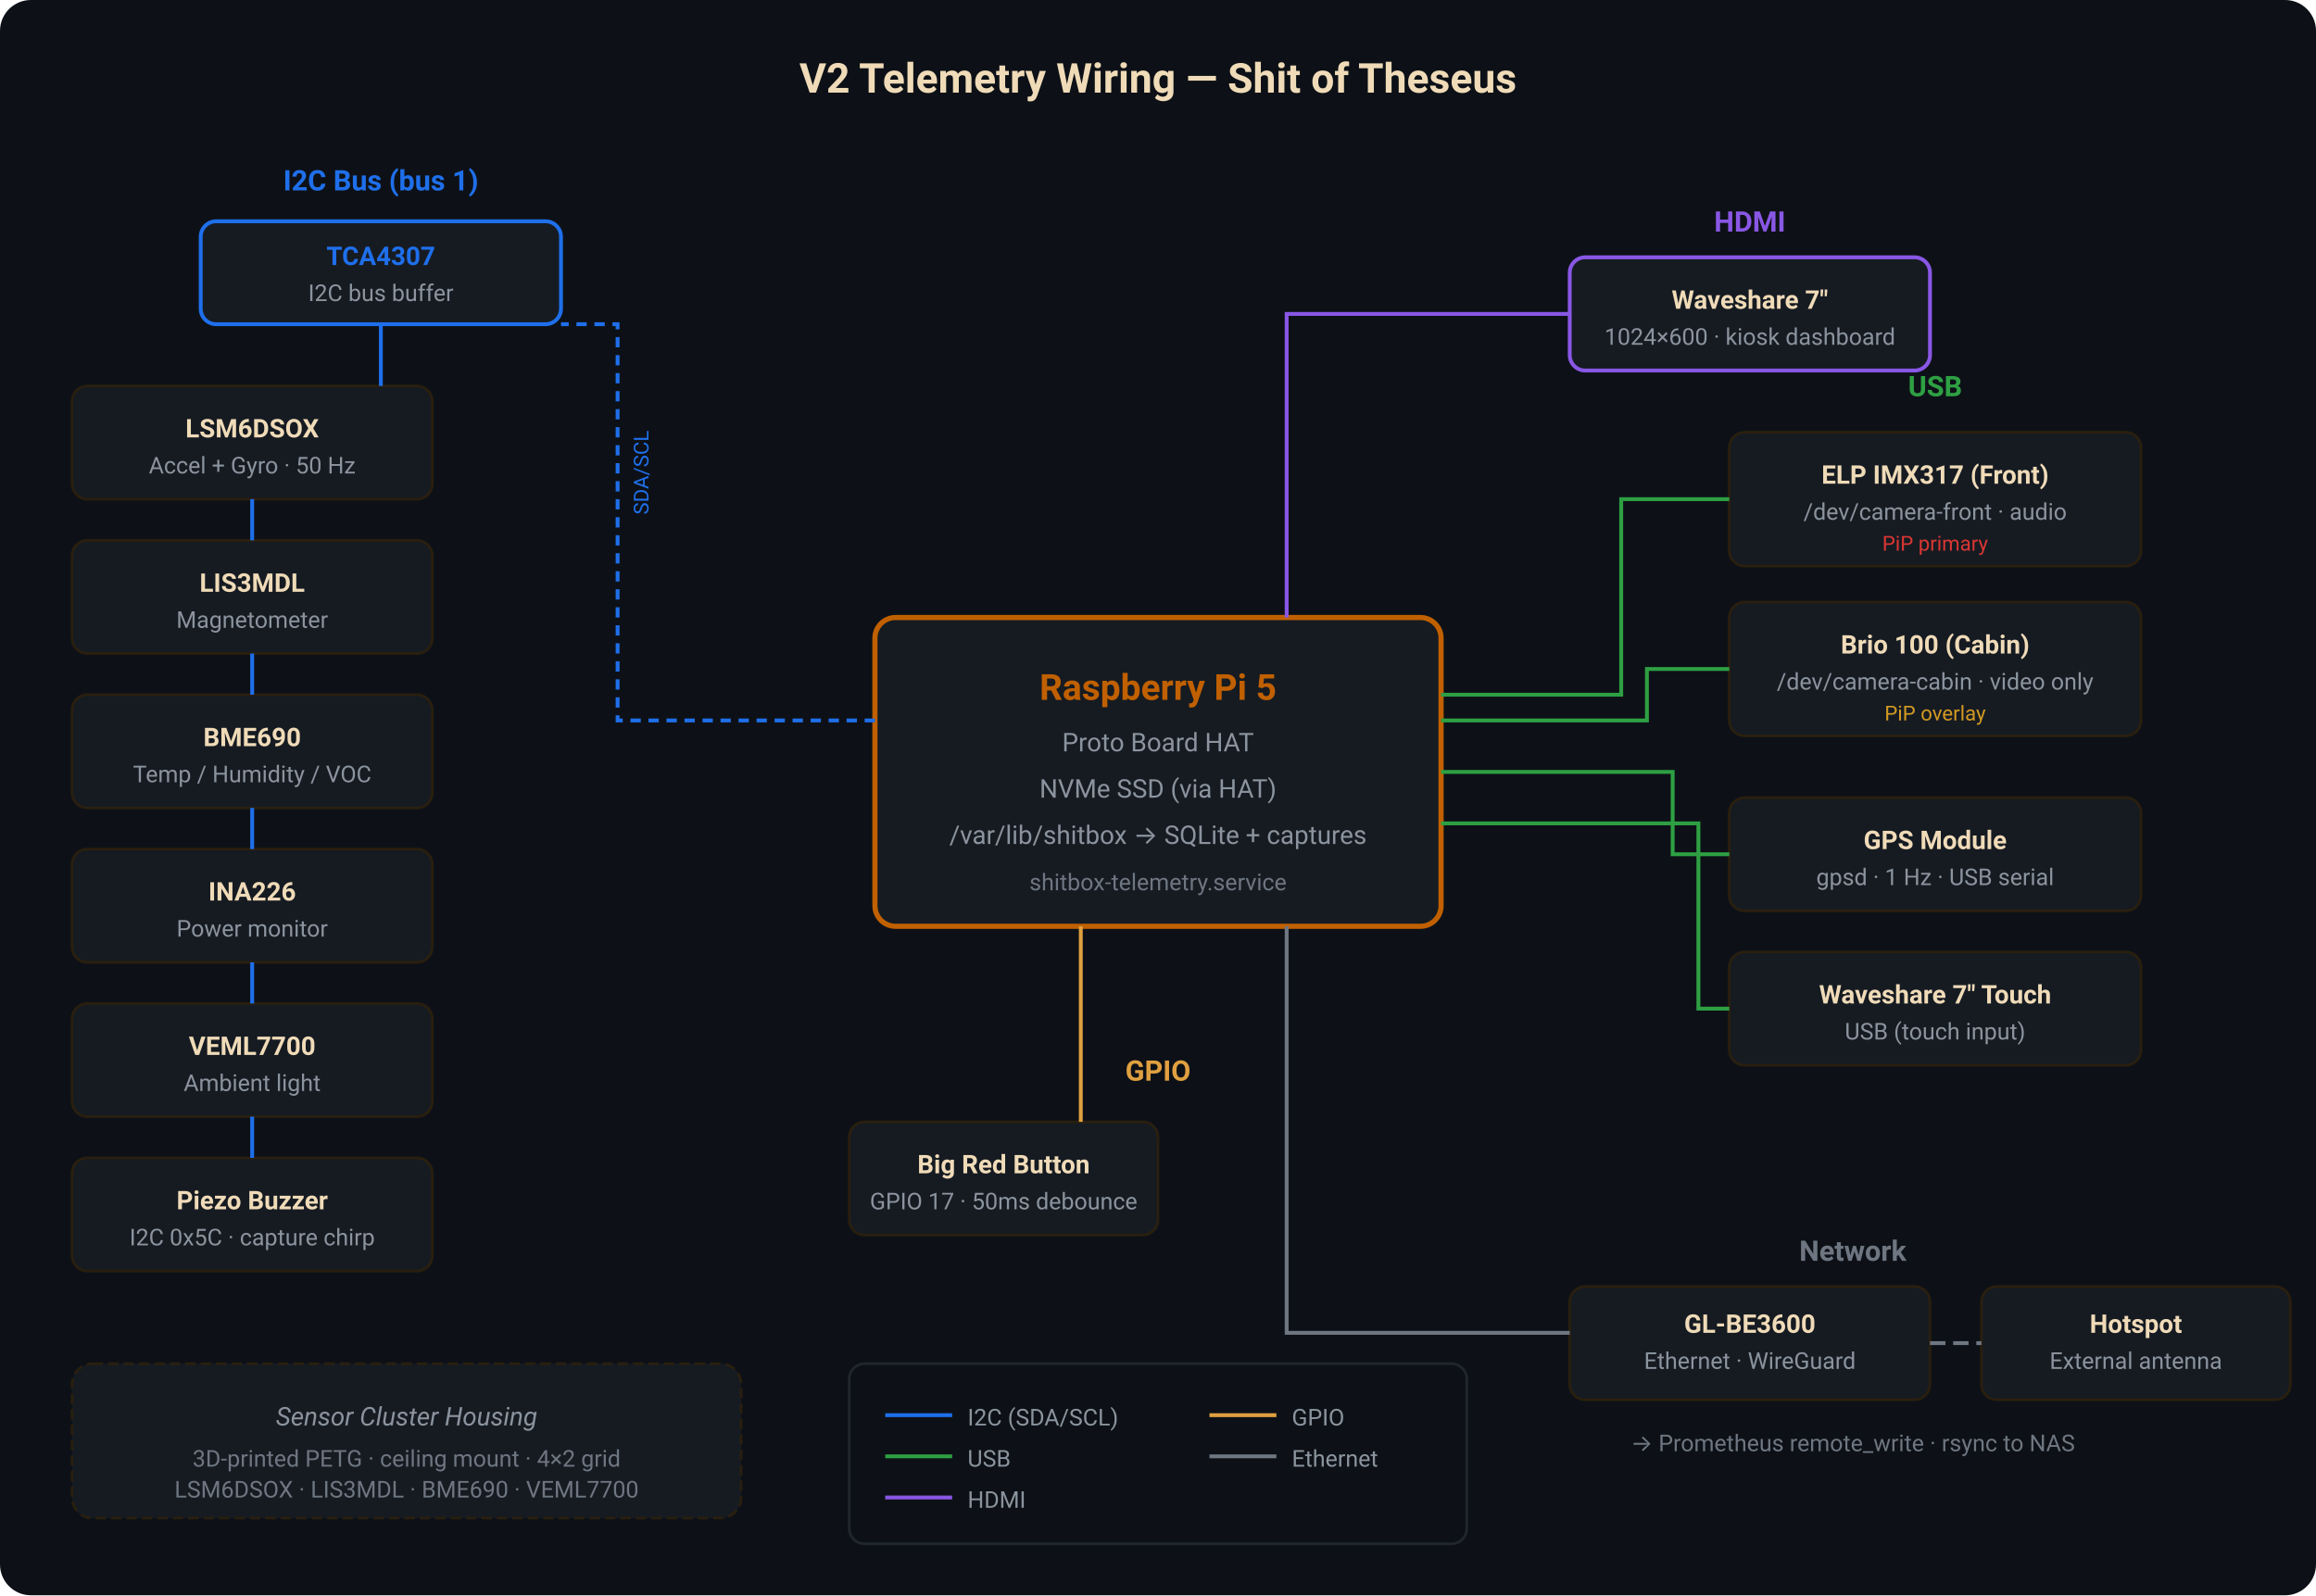
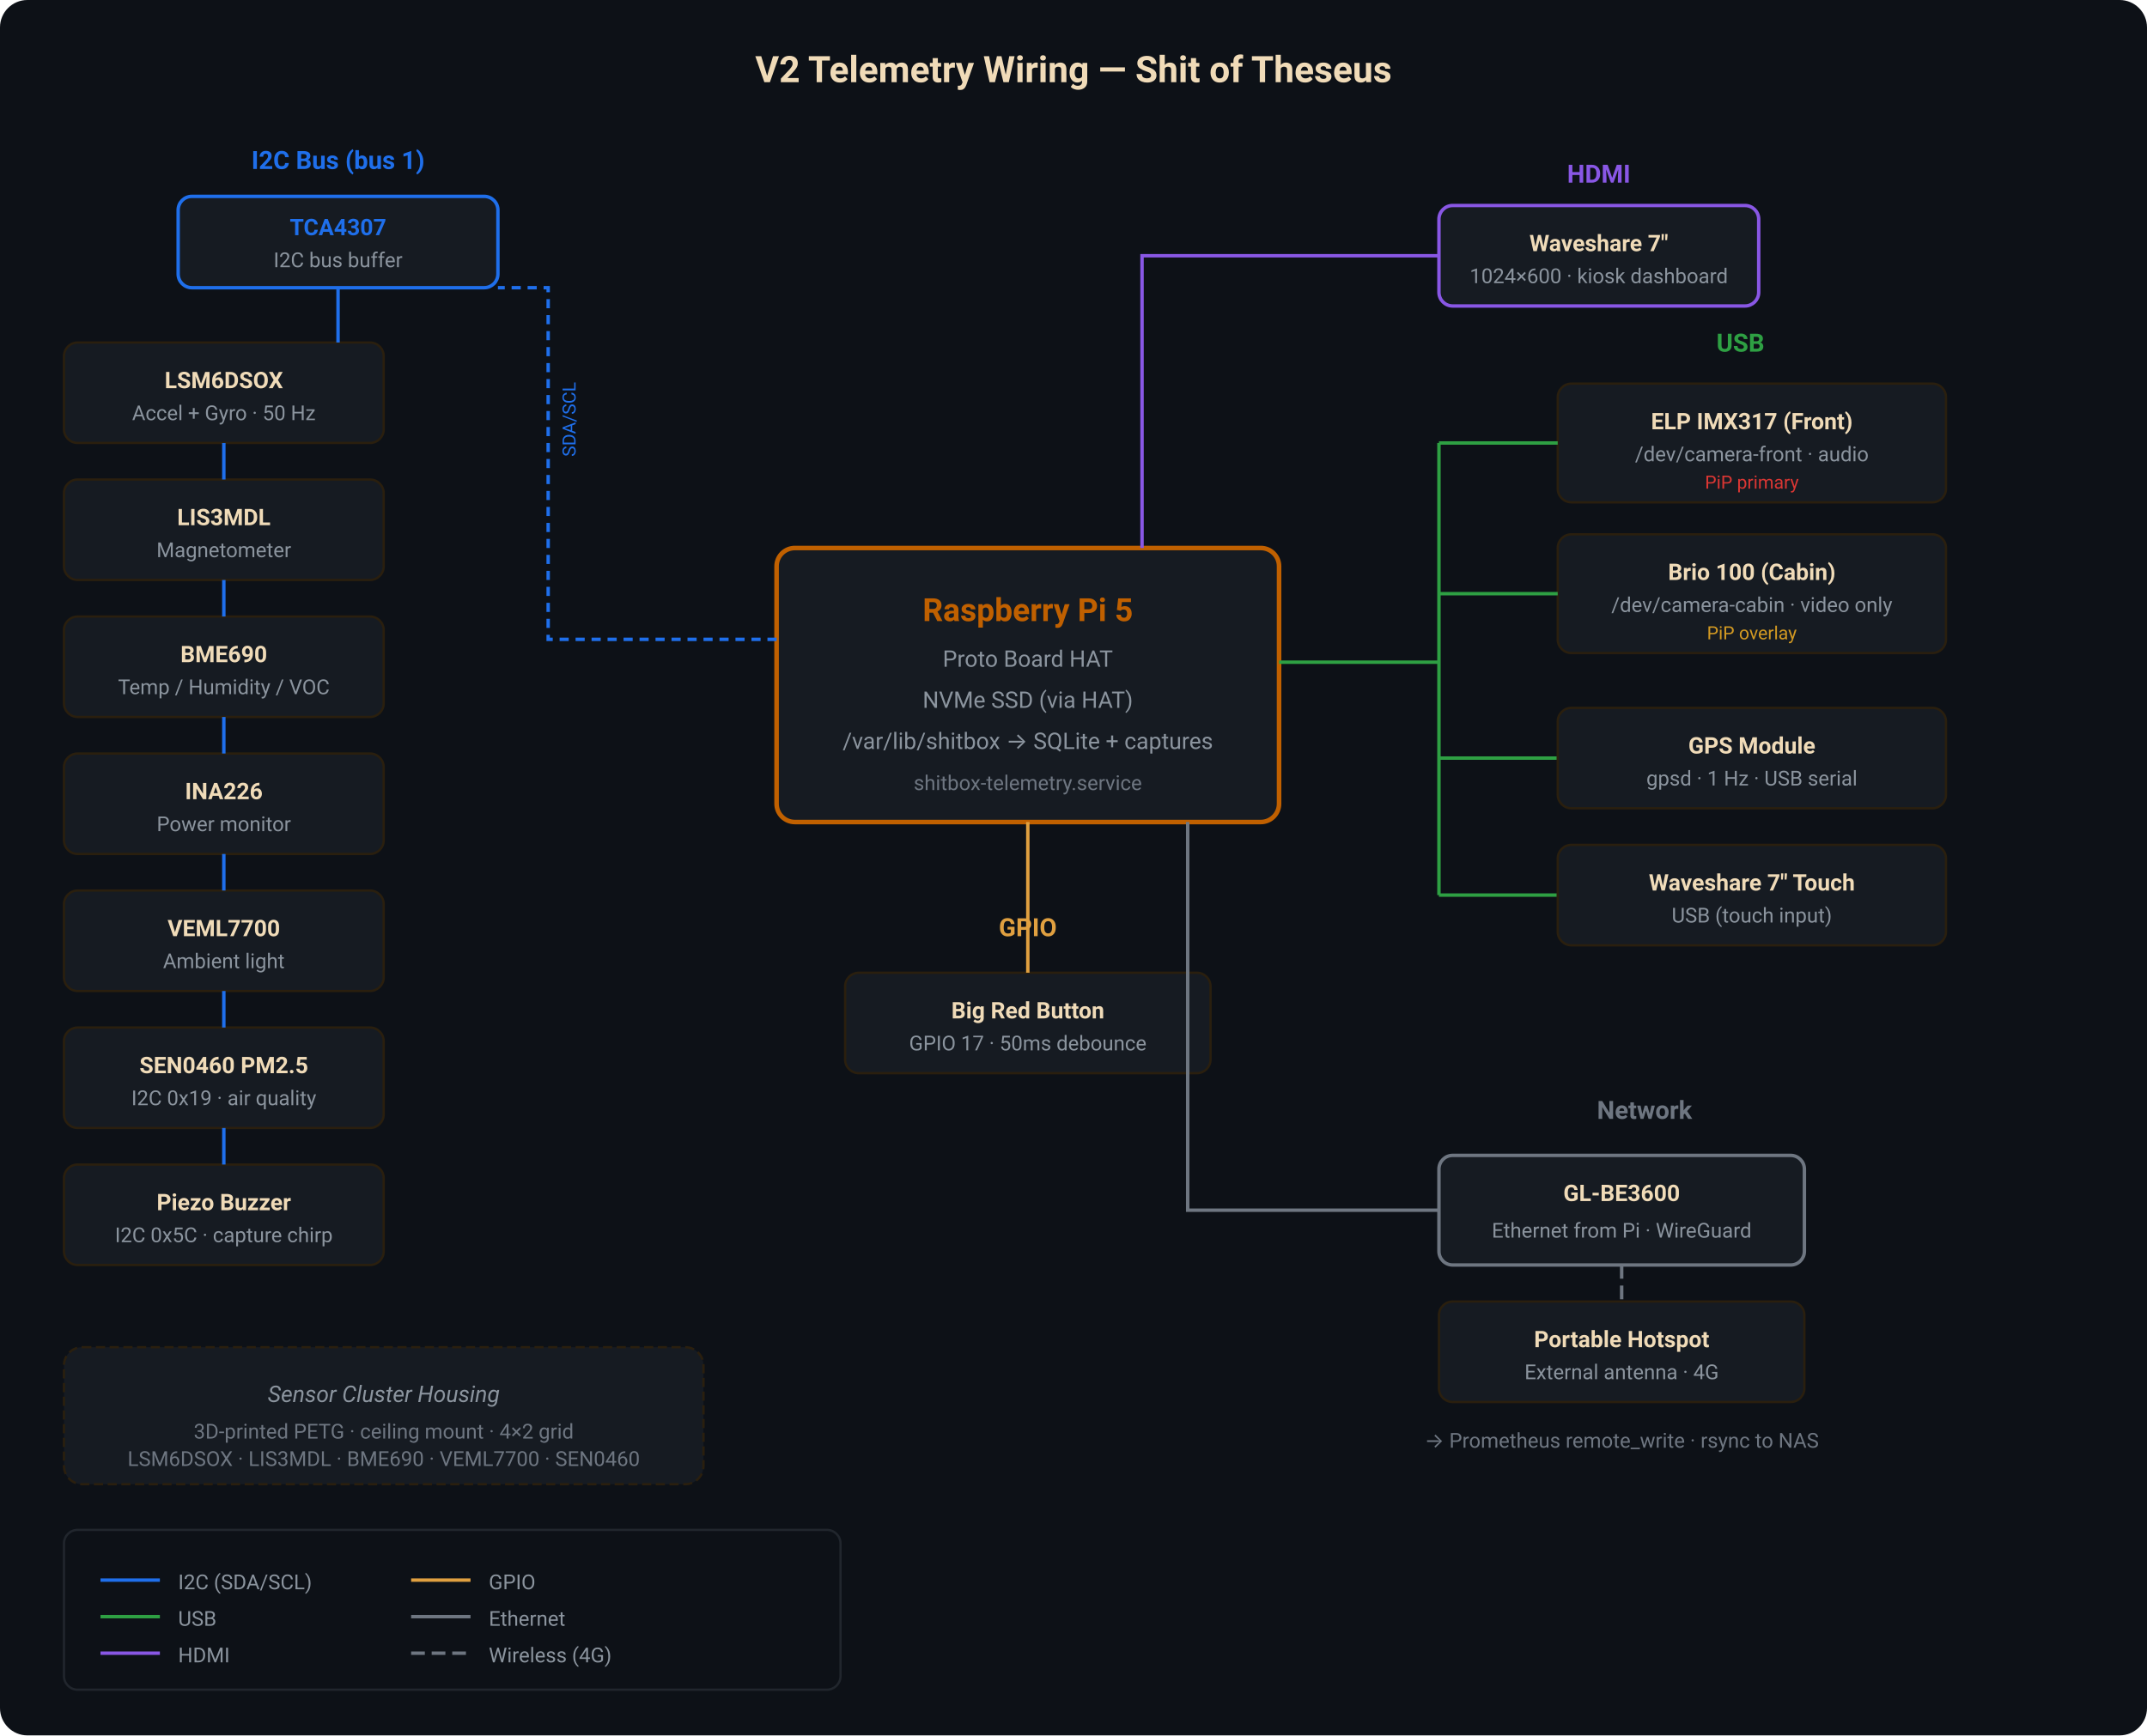
- <svg xmlns="http://www.w3.org/2000/svg" viewBox="0 0 900 620" font-family="-apple-system,BlinkMacSystemFont,'Segoe UI',Roboto,sans-serif">
-   <defs>
-     <marker id="arrow" markerWidth="8" markerHeight="6" refX="8" refY="3" orient="auto">
-       <path d="M0,0 L8,3 L0,6" fill="none" stroke="#8b949e" stroke-width="1" />
-     </marker>
-   </defs>
-   <rect width="900" height="620" rx="12" fill="#0d1117" />
-   <text x="450" y="36" text-anchor="middle" fill="#f0dbb8" font-size="16" font-weight="600">V2 Telemetry Wiring — Shit of Theseus</text>
+ <svg xmlns="http://www.w3.org/2000/svg" viewBox="0 0 940 760" font-family="-apple-system,BlinkMacSystemFont,'Segoe UI',Roboto,sans-serif">
+   <style>
+     a:hover rect { stroke-width: 2; }
+     a { cursor: pointer; }
+   </style>
+   <rect width="940" height="760" rx="12" fill="#0d1117" />
+   <text x="470" y="36" text-anchor="middle" fill="#f0dbb8" font-size="16" font-weight="600">V2 Telemetry Wiring — Shit of Theseus</text>
  <rect x="340" y="240" width="220" height="120" rx="8" fill="#161b22" stroke="#c06000" stroke-width="2" />
  <text x="450" y="272" text-anchor="middle" fill="#c06000" font-size="14" font-weight="700">Raspberry Pi 5</text>
  <text x="450" y="292" text-anchor="middle" fill="#8b949e" font-size="10">Proto Board HAT</text>
  <text x="450" y="310" text-anchor="middle" fill="#8b949e" font-size="10">NVMe SSD (via HAT)</text>
  <text x="450" y="328" text-anchor="middle" fill="#8b949e" font-size="10">/var/lib/shitbox → SQLite + captures</text>
  <text x="450" y="346" text-anchor="middle" fill="#6e7681" font-size="9">shitbox-telemetry.service</text>
  <text x="148" y="74" text-anchor="middle" fill="#1f6feb" font-size="11" font-weight="600">I2C Bus (bus 1)</text>
  <rect x="78" y="86" width="140" height="40" rx="6" fill="#161b22" stroke="#1f6feb" stroke-width="1.5" />
  <text x="148" y="103" text-anchor="middle" fill="#1f6feb" font-size="10" font-weight="600">TCA4307</text>
  <text x="148" y="117" text-anchor="middle" fill="#8b949e" font-size="9">I2C bus buffer</text>
  <path d="M340,280 L240,280 L240,126 L218,126" fill="none" stroke="#1f6feb" stroke-width="1.5" stroke-dasharray="4,3" />
  <text x="252" y="200" fill="#1f6feb" font-size="8" transform="rotate(-90,252,200)">SDA/SCL</text>
-   <rect x="28" y="150" width="140" height="44" rx="6" fill="#161b22" stroke="#2a1f0e" stroke-width="1" />
-   <text x="98" y="170" text-anchor="middle" fill="#f0dbb8" font-size="10" font-weight="600">LSM6DSOX</text>
-   <text x="98" y="184" text-anchor="middle" fill="#8b949e" font-size="9">Accel + Gyro · 50 Hz</text>
+   <a href="#hw-lsm6dsox" target="_parent">
+     <rect x="28" y="150" width="140" height="44" rx="6" fill="#161b22" stroke="#2a1f0e" stroke-width="1" />
+     <text x="98" y="170" text-anchor="middle" fill="#f0dbb8" font-size="10" font-weight="600">LSM6DSOX</text>
+     <text x="98" y="184" text-anchor="middle" fill="#8b949e" font-size="9">Accel + Gyro · 50 Hz</text>
+   </a>
  <line x1="148" y1="126" x2="148" y2="150" stroke="#1f6feb" stroke-width="1.5" />
-   <rect x="28" y="210" width="140" height="44" rx="6" fill="#161b22" stroke="#2a1f0e" stroke-width="1" />
-   <text x="98" y="230" text-anchor="middle" fill="#f0dbb8" font-size="10" font-weight="600">LIS3MDL</text>
-   <text x="98" y="244" text-anchor="middle" fill="#8b949e" font-size="9">Magnetometer</text>
+   <a href="#hw-lis3mdl" target="_parent">
+     <rect x="28" y="210" width="140" height="44" rx="6" fill="#161b22" stroke="#2a1f0e" stroke-width="1" />
+     <text x="98" y="230" text-anchor="middle" fill="#f0dbb8" font-size="10" font-weight="600">LIS3MDL</text>
+     <text x="98" y="244" text-anchor="middle" fill="#8b949e" font-size="9">Magnetometer</text>
+   </a>
  <line x1="98" y1="194" x2="98" y2="210" stroke="#1f6feb" stroke-width="1.5" />
-   <rect x="28" y="270" width="140" height="44" rx="6" fill="#161b22" stroke="#2a1f0e" stroke-width="1" />
-   <text x="98" y="290" text-anchor="middle" fill="#f0dbb8" font-size="10" font-weight="600">BME690</text>
-   <text x="98" y="304" text-anchor="middle" fill="#8b949e" font-size="9">Temp / Humidity / VOC</text>
+   <a href="#hw-bme690" target="_parent">
+     <rect x="28" y="270" width="140" height="44" rx="6" fill="#161b22" stroke="#2a1f0e" stroke-width="1" />
+     <text x="98" y="290" text-anchor="middle" fill="#f0dbb8" font-size="10" font-weight="600">BME690</text>
+     <text x="98" y="304" text-anchor="middle" fill="#8b949e" font-size="9">Temp / Humidity / VOC</text>
+   </a>
  <line x1="98" y1="254" x2="98" y2="270" stroke="#1f6feb" stroke-width="1.5" />
-   <rect x="28" y="330" width="140" height="44" rx="6" fill="#161b22" stroke="#2a1f0e" stroke-width="1" />
-   <text x="98" y="350" text-anchor="middle" fill="#f0dbb8" font-size="10" font-weight="600">INA226</text>
-   <text x="98" y="364" text-anchor="middle" fill="#8b949e" font-size="9">Power monitor</text>
+   <a href="#hw-ina226" target="_parent">
+     <rect x="28" y="330" width="140" height="44" rx="6" fill="#161b22" stroke="#2a1f0e" stroke-width="1" />
+     <text x="98" y="350" text-anchor="middle" fill="#f0dbb8" font-size="10" font-weight="600">INA226</text>
+     <text x="98" y="364" text-anchor="middle" fill="#8b949e" font-size="9">Power monitor</text>
+   </a>
  <line x1="98" y1="314" x2="98" y2="330" stroke="#1f6feb" stroke-width="1.5" />
-   <rect x="28" y="390" width="140" height="44" rx="6" fill="#161b22" stroke="#2a1f0e" stroke-width="1" />
-   <text x="98" y="410" text-anchor="middle" fill="#f0dbb8" font-size="10" font-weight="600">VEML7700</text>
-   <text x="98" y="424" text-anchor="middle" fill="#8b949e" font-size="9">Ambient light</text>
+   <a href="#hw-veml7700" target="_parent">
+     <rect x="28" y="390" width="140" height="44" rx="6" fill="#161b22" stroke="#2a1f0e" stroke-width="1" />
+     <text x="98" y="410" text-anchor="middle" fill="#f0dbb8" font-size="10" font-weight="600">VEML7700</text>
+     <text x="98" y="424" text-anchor="middle" fill="#8b949e" font-size="9">Ambient light</text>
+   </a>
  <line x1="98" y1="374" x2="98" y2="390" stroke="#1f6feb" stroke-width="1.5" />
-   <rect x="28" y="450" width="140" height="44" rx="6" fill="#161b22" stroke="#2a1f0e" stroke-width="1" />
-   <text x="98" y="470" text-anchor="middle" fill="#f0dbb8" font-size="10" font-weight="600">Piezo Buzzer</text>
-   <text x="98" y="484" text-anchor="middle" fill="#8b949e" font-size="9">I2C 0x5C · capture chirp</text>
+   <a href="#hw-sen0460" target="_parent">
+     <rect x="28" y="450" width="140" height="44" rx="6" fill="#161b22" stroke="#2a1f0e" stroke-width="1" />
+     <text x="98" y="470" text-anchor="middle" fill="#f0dbb8" font-size="10" font-weight="600">SEN0460 PM2.5</text>
+     <text x="98" y="484" text-anchor="middle" fill="#8b949e" font-size="9">I2C 0x19 · air quality</text>
+   </a>
  <line x1="98" y1="434" x2="98" y2="450" stroke="#1f6feb" stroke-width="1.5" />
+   <a href="#hw-buzzer" target="_parent">
+     <rect x="28" y="510" width="140" height="44" rx="6" fill="#161b22" stroke="#2a1f0e" stroke-width="1" />
+     <text x="98" y="530" text-anchor="middle" fill="#f0dbb8" font-size="10" font-weight="600">Piezo Buzzer</text>
+     <text x="98" y="544" text-anchor="middle" fill="#8b949e" font-size="9">I2C 0x5C · capture chirp</text>
+   </a>
+   <line x1="98" y1="494" x2="98" y2="510" stroke="#1f6feb" stroke-width="1.5" />
  <text x="18" y="155" fill="#1f6feb" font-size="8" transform="rotate(-90,18,260)">Qwiic chain (daisy-chained)</text>
-   <text x="752" y="154" text-anchor="middle" fill="#2ea043" font-size="11" font-weight="600">USB</text>
-   <rect x="672" y="168" width="160" height="52" rx="6" fill="#161b22" stroke="#2a1f0e" stroke-width="1" />
-   <text x="752" y="188" text-anchor="middle" fill="#f0dbb8" font-size="10" font-weight="600">ELP IMX317 (Front)</text>
-   <text x="752" y="202" text-anchor="middle" fill="#8b949e" font-size="9">/dev/camera-front · audio</text>
-   <text x="752" y="214" text-anchor="middle" fill="#da3633" font-size="8">PiP primary</text>
-   <rect x="672" y="234" width="160" height="52" rx="6" fill="#161b22" stroke="#2a1f0e" stroke-width="1" />
-   <text x="752" y="254" text-anchor="middle" fill="#f0dbb8" font-size="10" font-weight="600">Brio 100 (Cabin)</text>
-   <text x="752" y="268" text-anchor="middle" fill="#8b949e" font-size="9">/dev/camera-cabin · video only</text>
-   <text x="752" y="280" text-anchor="middle" fill="#d29922" font-size="8">PiP overlay</text>
-   <path d="M560,270 L630,270 L630,194 L672,194" fill="none" stroke="#2ea043" stroke-width="1.5" />
-   <path d="M560,280 L640,280 L640,260 L672,260" fill="none" stroke="#2ea043" stroke-width="1.5" />
-   <rect x="672" y="310" width="160" height="44" rx="6" fill="#161b22" stroke="#2a1f0e" stroke-width="1" />
-   <text x="752" y="330" text-anchor="middle" fill="#f0dbb8" font-size="10" font-weight="600">GPS Module</text>
-   <text x="752" y="344" text-anchor="middle" fill="#8b949e" font-size="9">gpsd · 1 Hz · USB serial</text>
-   <path d="M560,300 L650,300 L650,332 L672,332" fill="none" stroke="#2ea043" stroke-width="1.5" />
-   <rect x="672" y="370" width="160" height="44" rx="6" fill="#161b22" stroke="#2a1f0e" stroke-width="1" />
-   <text x="752" y="390" text-anchor="middle" fill="#f0dbb8" font-size="10" font-weight="600">Waveshare 7" Touch</text>
-   <text x="752" y="404" text-anchor="middle" fill="#8b949e" font-size="9">USB (touch input)</text>
-   <path d="M560,320 L660,320 L660,392 L672,392" fill="none" stroke="#2ea043" stroke-width="1.5" />
-   <text x="450" y="420" text-anchor="middle" fill="#e0a040" font-size="11" font-weight="600">GPIO</text>
-   <rect x="330" y="436" width="120" height="44" rx="6" fill="#161b22" stroke="#2a1f0e" stroke-width="1" />
-   <text x="390" y="456" text-anchor="middle" fill="#f0dbb8" font-size="10" font-weight="600">Big Red Button</text>
-   <text x="390" y="470" text-anchor="middle" fill="#8b949e" font-size="9">GPIO 17 · 50ms debounce</text>
-   <line x1="420" y1="360" x2="420" y2="436" stroke="#e0a040" stroke-width="1.5" />
-   <text x="680" y="90" text-anchor="middle" fill="#8957e5" font-size="11" font-weight="600">HDMI</text>
-   <rect x="610" y="100" width="140" height="44" rx="6" fill="#161b22" stroke="#8957e5" stroke-width="1.5" />
-   <text x="680" y="120" text-anchor="middle" fill="#f0dbb8" font-size="10" font-weight="600">Waveshare 7"</text>
-   <text x="680" y="134" text-anchor="middle" fill="#8b949e" font-size="9">1024×600 · kiosk dashboard</text>
-   <path d="M500,240 L500,122 L610,122" fill="none" stroke="#8957e5" stroke-width="1.5" />
+   <text x="762" y="154" text-anchor="middle" fill="#2ea043" font-size="11" font-weight="600">USB</text>
+   <a href="#hw-cameras" target="_parent">
+     <rect x="682" y="168" width="170" height="52" rx="6" fill="#161b22" stroke="#2a1f0e" stroke-width="1" />
+     <text x="767" y="188" text-anchor="middle" fill="#f0dbb8" font-size="10" font-weight="600">ELP IMX317 (Front)</text>
+     <text x="767" y="202" text-anchor="middle" fill="#8b949e" font-size="9">/dev/camera-front · audio</text>
+     <text x="767" y="214" text-anchor="middle" fill="#da3633" font-size="8">PiP primary</text>
+   </a>
+   <a href="#hw-cameras" target="_parent">
+     <rect x="682" y="234" width="170" height="52" rx="6" fill="#161b22" stroke="#2a1f0e" stroke-width="1" />
+     <text x="767" y="254" text-anchor="middle" fill="#f0dbb8" font-size="10" font-weight="600">Brio 100 (Cabin)</text>
+     <text x="767" y="268" text-anchor="middle" fill="#8b949e" font-size="9">/dev/camera-cabin · video only</text>
+     <text x="767" y="280" text-anchor="middle" fill="#d29922" font-size="8">PiP overlay</text>
+   </a>
+   <path d="M560,290 L630,290" fill="none" stroke="#2ea043" stroke-width="1.5" />
+   <line x1="630" y1="194" x2="630" y2="392" stroke="#2ea043" stroke-width="1.5" />
+   <line x1="630" y1="194" x2="682" y2="194" stroke="#2ea043" stroke-width="1.5" />
+   <line x1="630" y1="260" x2="682" y2="260" stroke="#2ea043" stroke-width="1.5" />
+   <line x1="630" y1="332" x2="682" y2="332" stroke="#2ea043" stroke-width="1.5" />
+   <line x1="630" y1="392" x2="682" y2="392" stroke="#2ea043" stroke-width="1.5" />
+   <a href="#hw-gps" target="_parent">
+     <rect x="682" y="310" width="170" height="44" rx="6" fill="#161b22" stroke="#2a1f0e" stroke-width="1" />
+     <text x="767" y="330" text-anchor="middle" fill="#f0dbb8" font-size="10" font-weight="600">GPS Module</text>
+     <text x="767" y="344" text-anchor="middle" fill="#8b949e" font-size="9">gpsd · 1 Hz · USB serial</text>
+   </a>
+   <a href="#hw-display" target="_parent">
+     <rect x="682" y="370" width="170" height="44" rx="6" fill="#161b22" stroke="#2a1f0e" stroke-width="1" />
+     <text x="767" y="390" text-anchor="middle" fill="#f0dbb8" font-size="10" font-weight="600">Waveshare 7" Touch</text>
+     <text x="767" y="404" text-anchor="middle" fill="#8b949e" font-size="9">USB (touch input)</text>
+   </a>
+   <text x="700" y="80" text-anchor="middle" fill="#8957e5" font-size="11" font-weight="600">HDMI</text>
+   <a href="#hw-display" target="_parent">
+     <rect x="630" y="90" width="140" height="44" rx="6" fill="#161b22" stroke="#8957e5" stroke-width="1.5" />
+     <text x="700" y="110" text-anchor="middle" fill="#f0dbb8" font-size="10" font-weight="600">Waveshare 7"</text>
+     <text x="700" y="124" text-anchor="middle" fill="#8b949e" font-size="9">1024×600 · kiosk dashboard</text>
+   </a>
+   <path d="M500,240 L500,112 L630,112" fill="none" stroke="#8957e5" stroke-width="1.5" />
+   <text x="450" y="410" text-anchor="middle" fill="#e0a040" font-size="11" font-weight="600">GPIO</text>
+   <a href="#hw-button" target="_parent">
+     <rect x="370" y="426" width="160" height="44" rx="6" fill="#161b22" stroke="#2a1f0e" stroke-width="1" />
+     <text x="450" y="446" text-anchor="middle" fill="#f0dbb8" font-size="10" font-weight="600">Big Red Button</text>
+     <text x="450" y="460" text-anchor="middle" fill="#8b949e" font-size="9">GPIO 17 · 50ms debounce</text>
+   </a>
+   <line x1="450" y1="360" x2="450" y2="426" stroke="#e0a040" stroke-width="1.5" />
  <text x="720" y="490" text-anchor="middle" fill="#6e7681" font-size="11" font-weight="600">Network</text>
-   <rect x="610" y="500" width="140" height="44" rx="6" fill="#161b22" stroke="#2a1f0e" stroke-width="1" />
-   <text x="680" y="518" text-anchor="middle" fill="#f0dbb8" font-size="10" font-weight="600">GL-BE3600</text>
-   <text x="680" y="532" text-anchor="middle" fill="#8b949e" font-size="9">Ethernet · WireGuard</text>
-   <path d="M500,360 L500,518 L610,518" fill="none" stroke="#6e7681" stroke-width="1.5" />
-   <rect x="770" y="500" width="120" height="44" rx="6" fill="#161b22" stroke="#2a1f0e" stroke-width="1" />
-   <text x="830" y="518" text-anchor="middle" fill="#f0dbb8" font-size="10" font-weight="600">Hotspot</text>
-   <text x="830" y="532" text-anchor="middle" fill="#8b949e" font-size="9">External antenna</text>
-   <path d="M750,522 L770,522" fill="none" stroke="#6e7681" stroke-width="1.5" stroke-dasharray="6,3" />
-   <text x="720" y="564" text-anchor="middle" fill="#6e7681" font-size="9">→ Prometheus remote_write · rsync to NAS</text>
-   <rect x="28" y="530" width="260" height="60" rx="8" fill="#161b22" stroke="#2a1f0e" stroke-width="1" stroke-dasharray="4,2" />
-   <text x="158" y="554" text-anchor="middle" fill="#8b949e" font-size="10" font-style="italic">Sensor Cluster Housing</text>
-   <text x="158" y="570" text-anchor="middle" fill="#6e7681" font-size="9">3D-printed PETG · ceiling mount · 4×2 grid</text>
-   <text x="158" y="582" text-anchor="middle" fill="#6e7681" font-size="9">LSM6DSOX · LIS3MDL · BME690 · VEML7700</text>
-   <rect x="330" y="530" width="240" height="70" rx="6" fill="#0d1117" stroke="#21262d" stroke-width="1" />
-   <line x1="344" y1="550" x2="370" y2="550" stroke="#1f6feb" stroke-width="1.5" />
-   <text x="376" y="554" fill="#8b949e" font-size="9">I2C (SDA/SCL)</text>
-   <line x1="344" y1="566" x2="370" y2="566" stroke="#2ea043" stroke-width="1.5" />
-   <text x="376" y="570" fill="#8b949e" font-size="9">USB</text>
-   <line x1="344" y1="582" x2="370" y2="582" stroke="#8957e5" stroke-width="1.5" />
-   <text x="376" y="586" fill="#8b949e" font-size="9">HDMI</text>
-   <line x1="470" y1="550" x2="496" y2="550" stroke="#e0a040" stroke-width="1.5" />
-   <text x="502" y="554" fill="#8b949e" font-size="9">GPIO</text>
-   <line x1="470" y1="566" x2="496" y2="566" stroke="#6e7681" stroke-width="1.5" />
-   <text x="502" y="570" fill="#8b949e" font-size="9">Ethernet</text>
+   <rect x="630" y="506" width="160" height="48" rx="6" fill="#161b22" stroke="#6e7681" stroke-width="1.5" />
+   <text x="710" y="526" text-anchor="middle" fill="#f0dbb8" font-size="10" font-weight="600">GL-BE3600</text>
+   <text x="710" y="542" text-anchor="middle" fill="#8b949e" font-size="9">Ethernet from Pi · WireGuard</text>
+   <path d="M520,360 L520,530 L630,530" fill="none" stroke="#6e7681" stroke-width="1.5" />
+   <rect x="630" y="570" width="160" height="44" rx="6" fill="#161b22" stroke="#2a1f0e" stroke-width="1" />
+   <text x="710" y="590" text-anchor="middle" fill="#f0dbb8" font-size="10" font-weight="600">Portable Hotspot</text>
+   <text x="710" y="604" text-anchor="middle" fill="#8b949e" font-size="9">External antenna · 4G</text>
+   <path d="M710,554 L710,570" fill="none" stroke="#6e7681" stroke-width="1.5" stroke-dasharray="6,3" />
+   <text x="710" y="634" text-anchor="middle" fill="#6e7681" font-size="9">→ Prometheus remote_write · rsync to NAS</text>
+   <a href="#hw-cluster" target="_parent">
+     <rect x="28" y="590" width="280" height="60" rx="8" fill="#161b22" stroke="#2a1f0e" stroke-width="1" stroke-dasharray="4,2" />
+     <text x="168" y="614" text-anchor="middle" fill="#8b949e" font-size="10" font-style="italic">Sensor Cluster Housing</text>
+     <text x="168" y="630" text-anchor="middle" fill="#6e7681" font-size="9">3D-printed PETG · ceiling mount · 4×2 grid</text>
+     <text x="168" y="642" text-anchor="middle" fill="#6e7681" font-size="9">LSM6DSOX · LIS3MDL · BME690 · VEML7700 · SEN0460</text>
+   </a>
+   <rect x="28" y="670" width="340" height="70" rx="6" fill="#0d1117" stroke="#21262d" stroke-width="1" />
+   <line x1="44" y1="692" x2="70" y2="692" stroke="#1f6feb" stroke-width="1.5" />
+   <text x="78" y="696" fill="#8b949e" font-size="9">I2C (SDA/SCL)</text>
+   <line x1="44" y1="708" x2="70" y2="708" stroke="#2ea043" stroke-width="1.5" />
+   <text x="78" y="712" fill="#8b949e" font-size="9">USB</text>
+   <line x1="44" y1="724" x2="70" y2="724" stroke="#8957e5" stroke-width="1.5" />
+   <text x="78" y="728" fill="#8b949e" font-size="9">HDMI</text>
+   <line x1="180" y1="692" x2="206" y2="692" stroke="#e0a040" stroke-width="1.5" />
+   <text x="214" y="696" fill="#8b949e" font-size="9">GPIO</text>
+   <line x1="180" y1="708" x2="206" y2="708" stroke="#6e7681" stroke-width="1.5" />
+   <text x="214" y="712" fill="#8b949e" font-size="9">Ethernet</text>
+   <line x1="180" y1="724" x2="206" y2="724" stroke="#6e7681" stroke-width="1.5" stroke-dasharray="6,3" />
+   <text x="214" y="728" fill="#8b949e" font-size="9">Wireless (4G)</text>
</svg>
